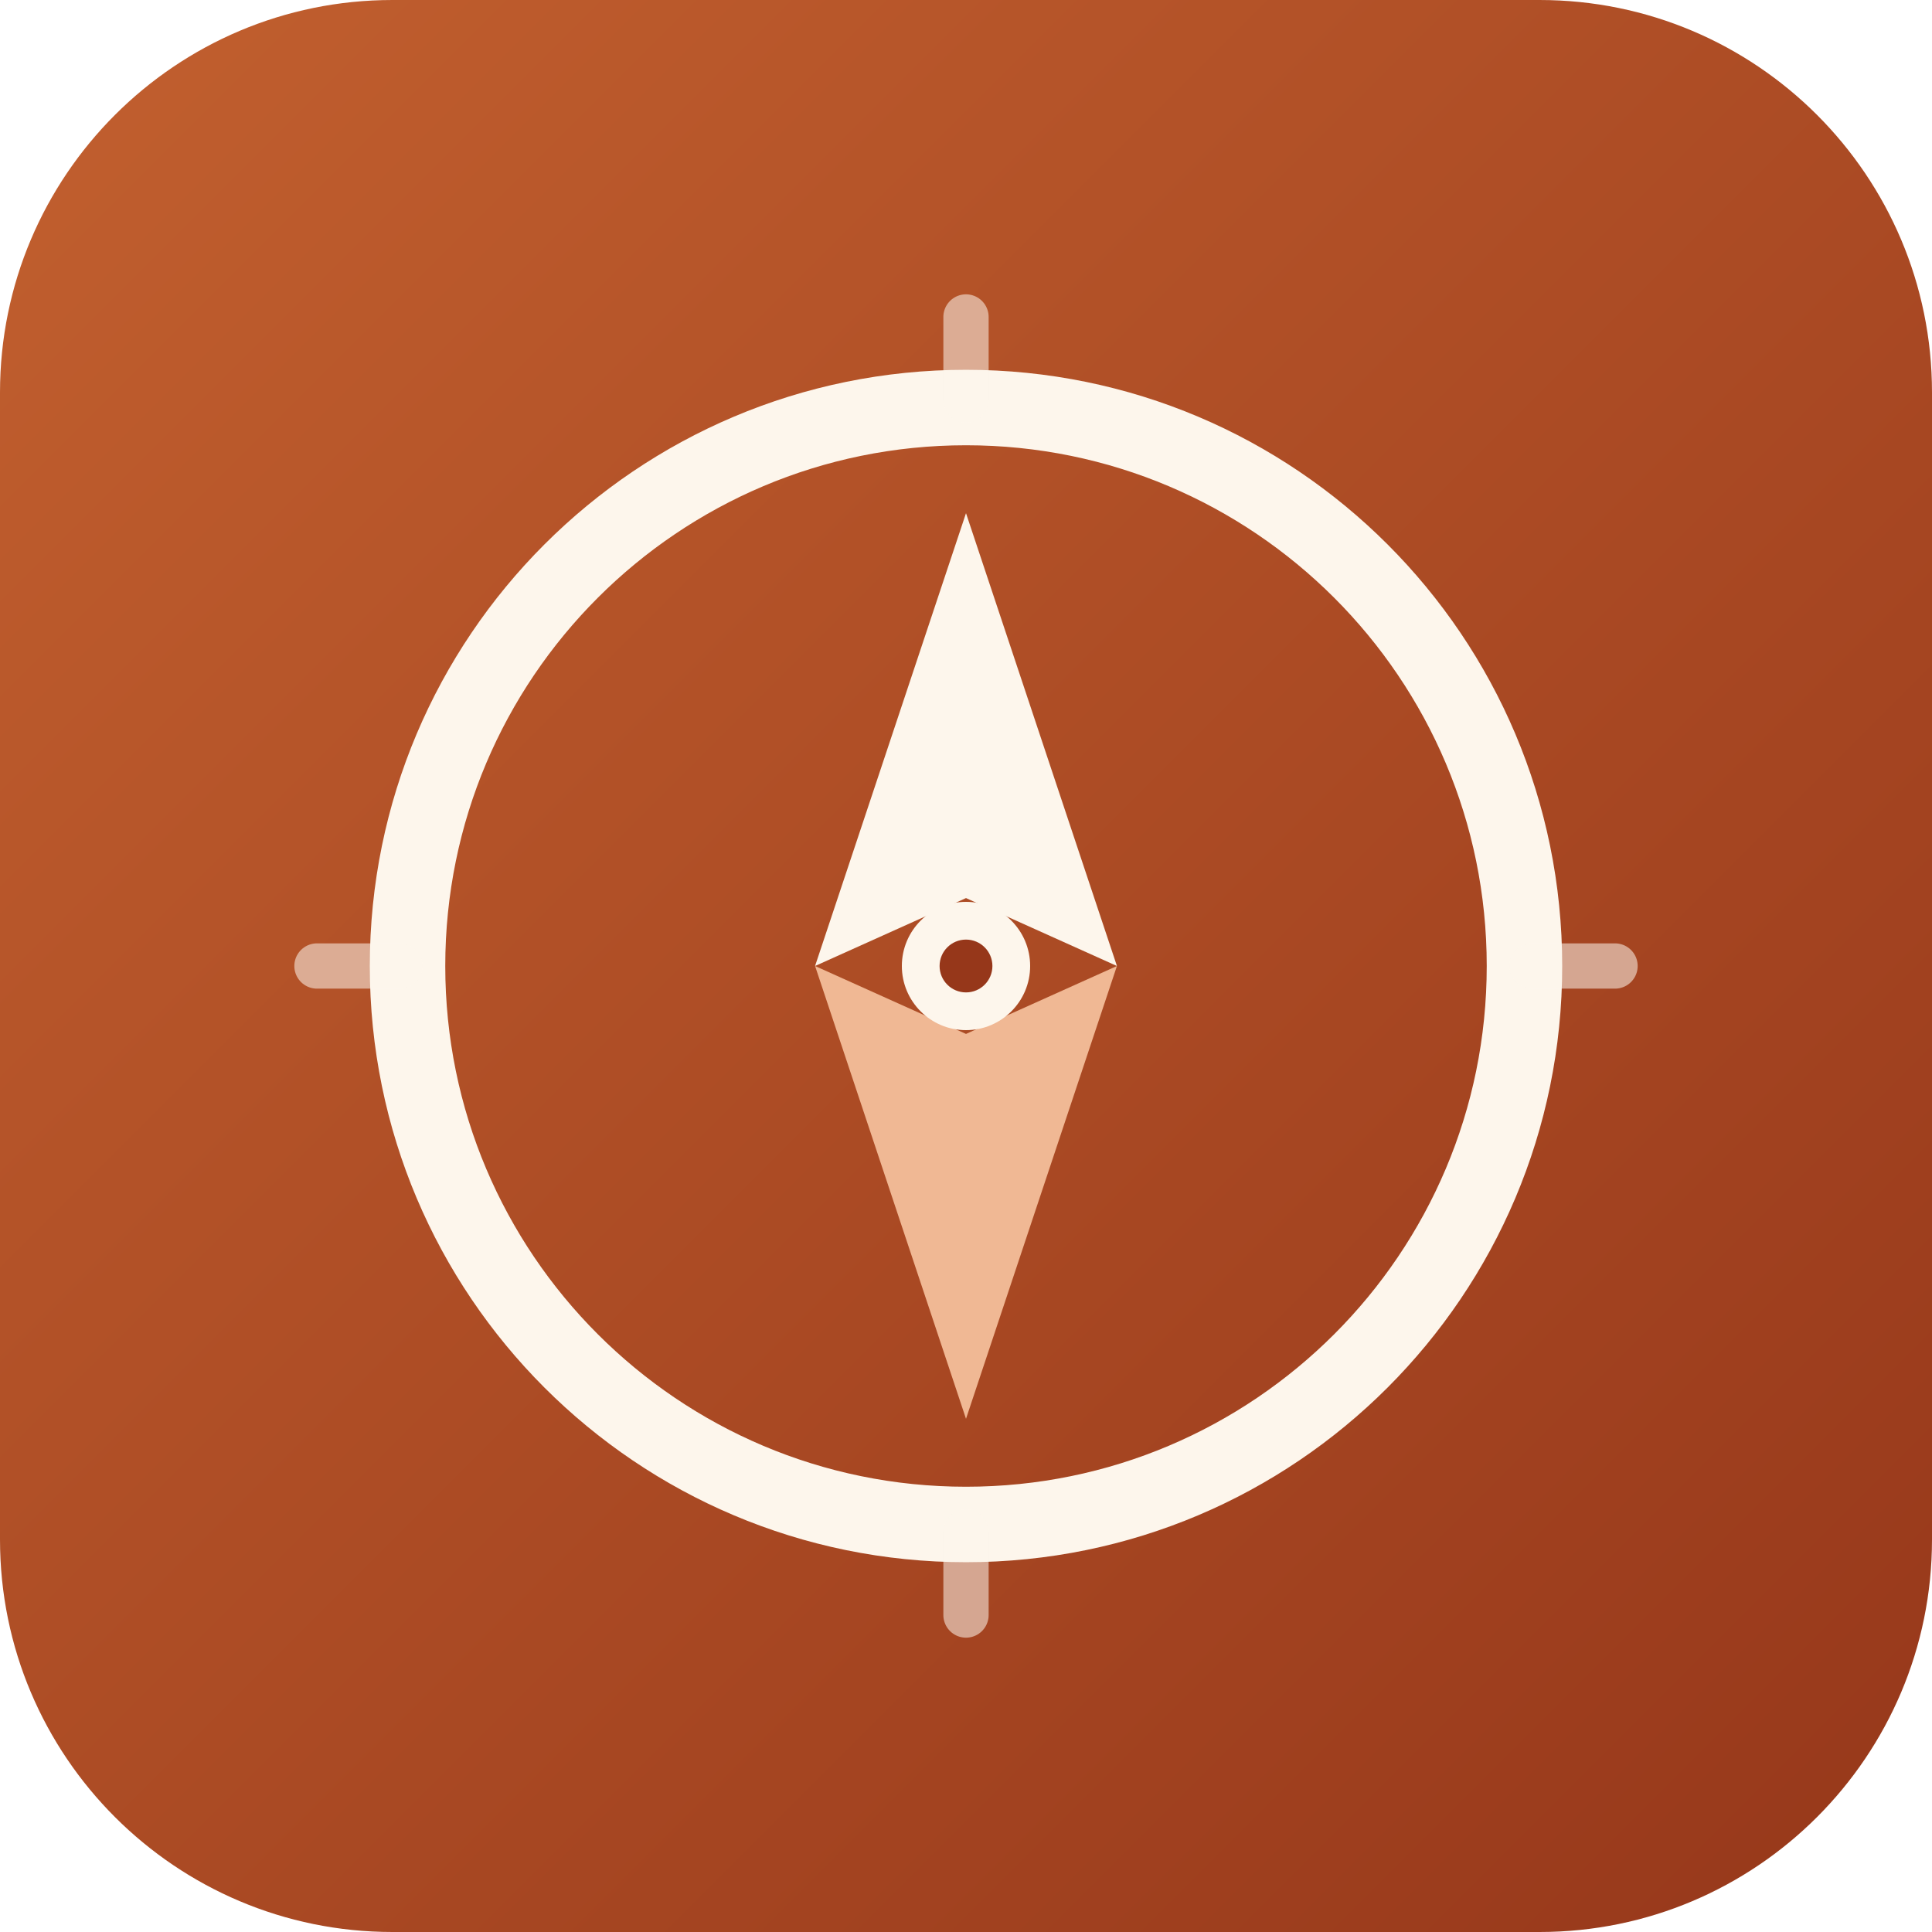
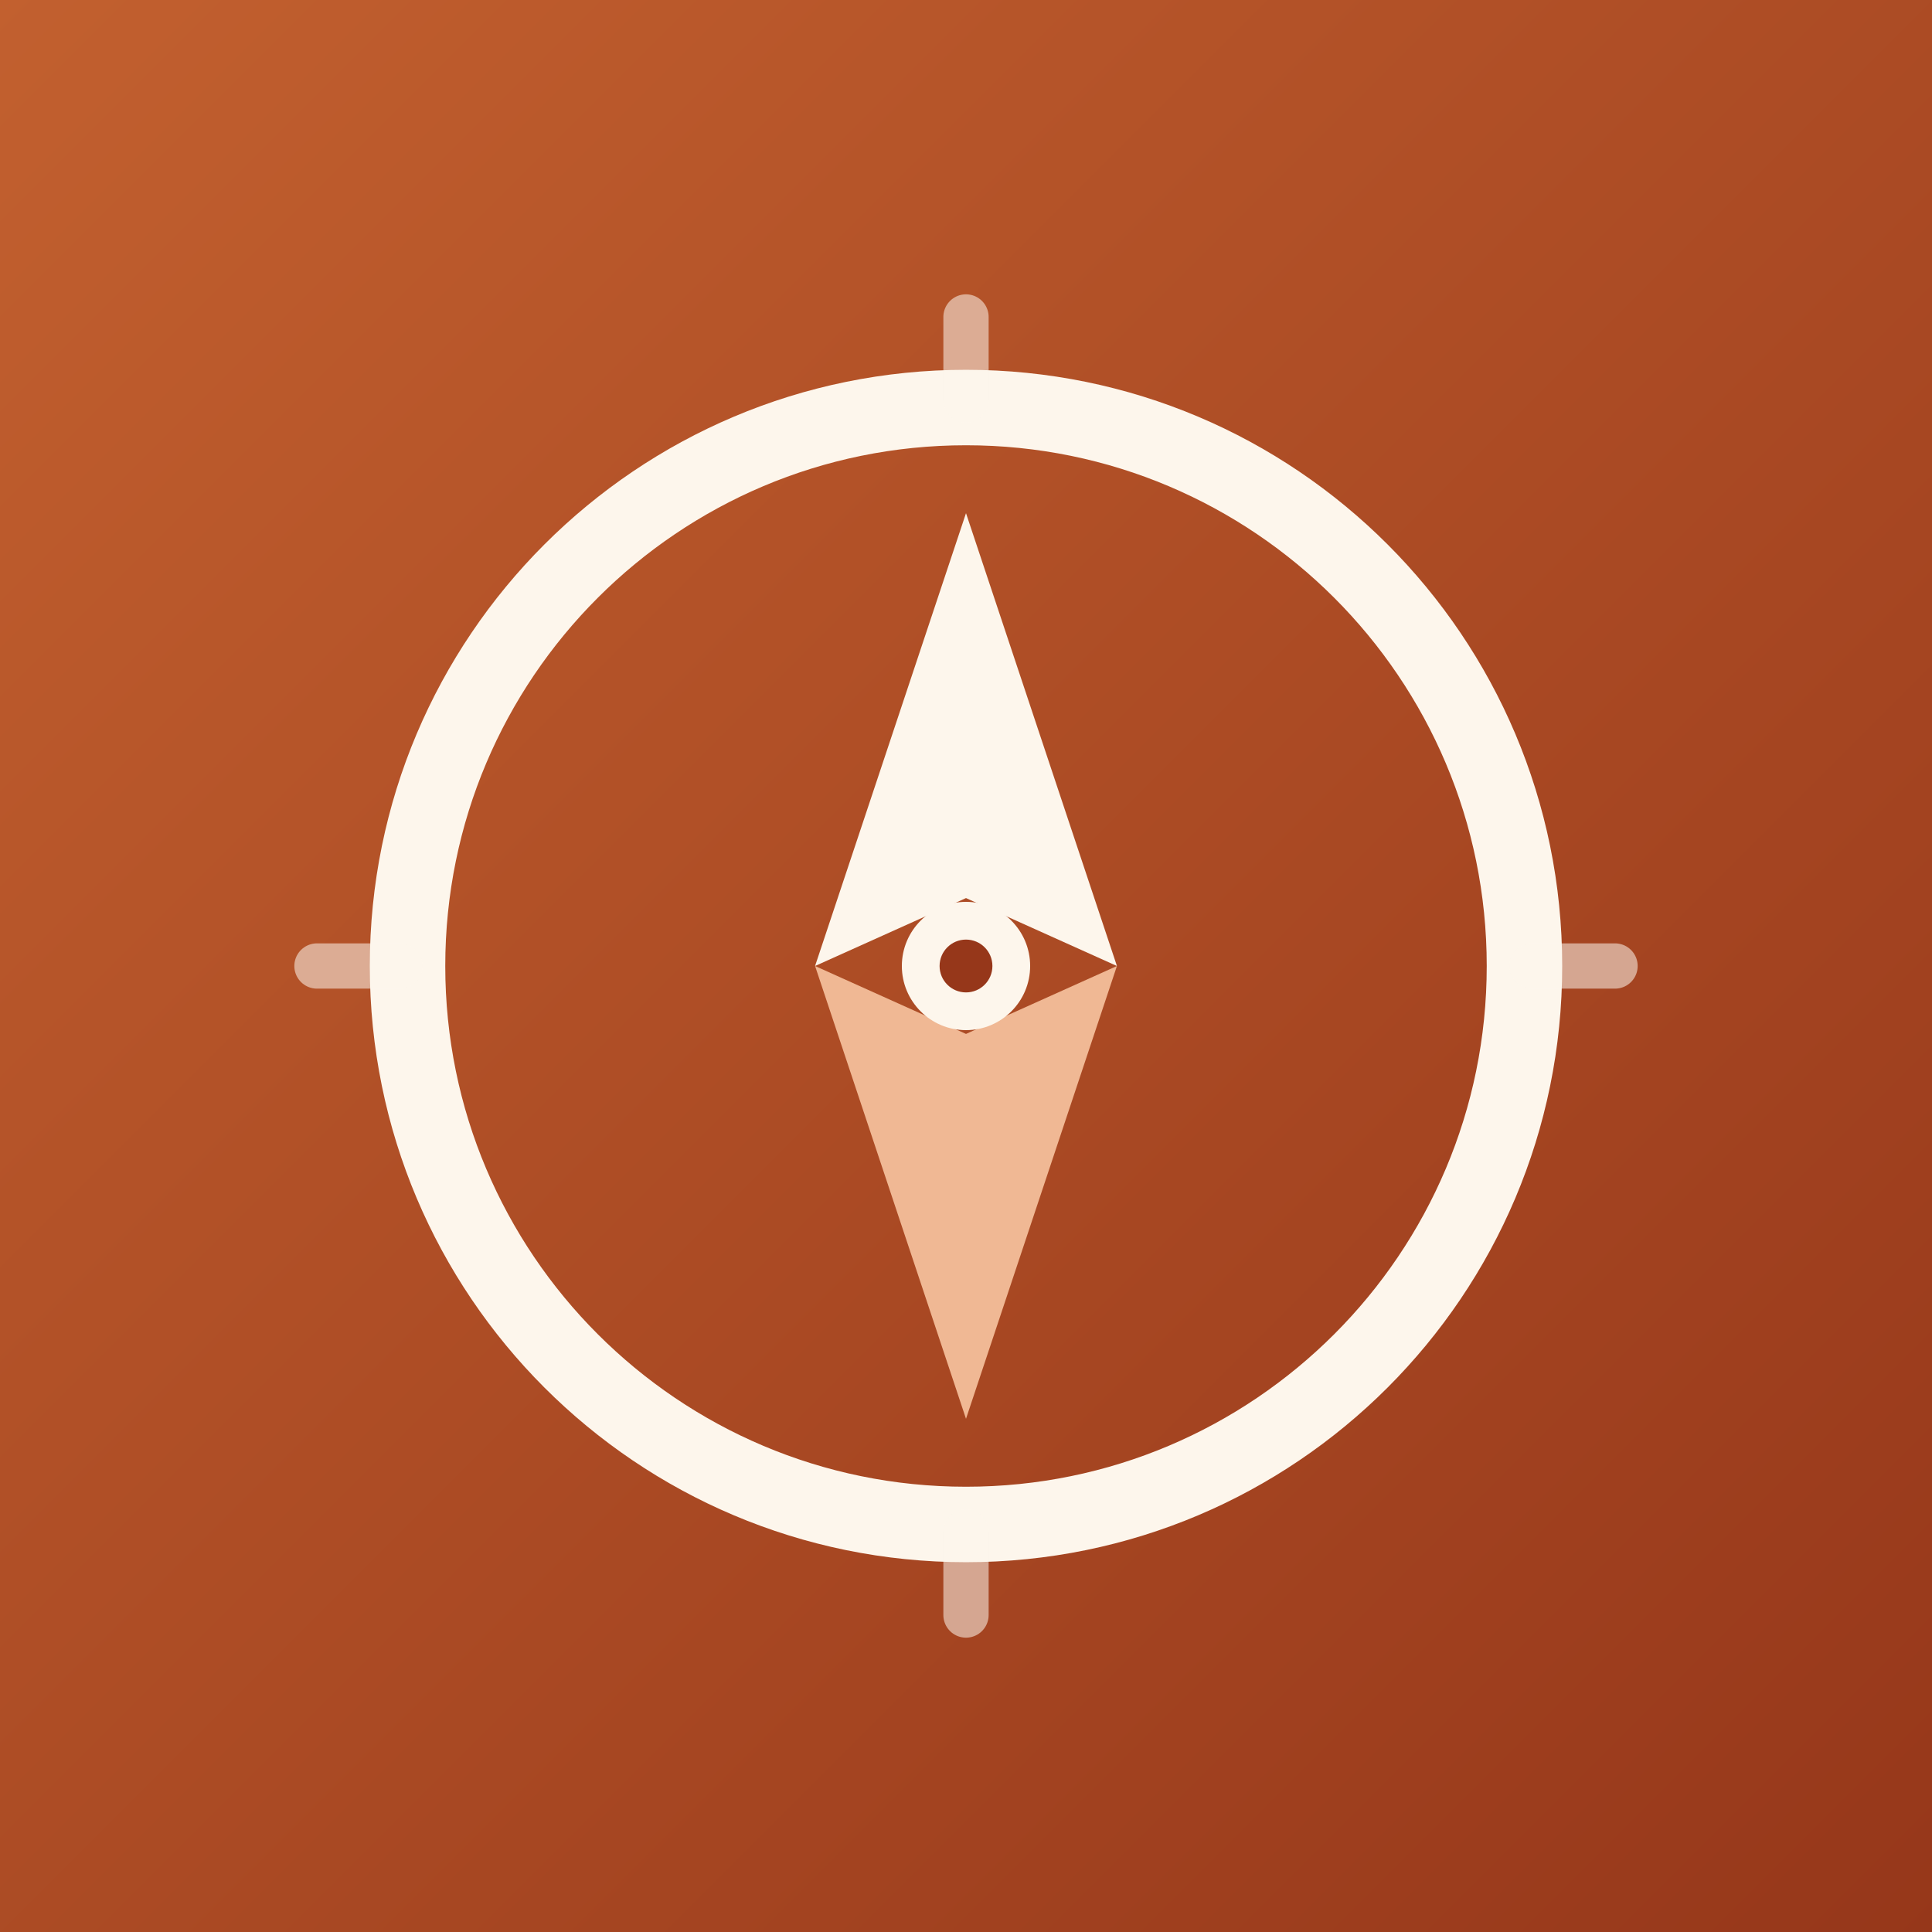
<svg xmlns="http://www.w3.org/2000/svg" width="512" height="512" viewBox="0 0 512 512">
  <defs>
    <linearGradient id="bg" x1="0" y1="0" x2="1" y2="1">
      <stop offset="0" stop-color="#c2602f" />
      <stop offset="1" stop-color="#96371a" />
    </linearGradient>
  </defs>
-   <rect width="512" height="512" rx="104" fill="url(#bg)" />
+   <rect width="512" height="512" fill="url(#bg)" />
  <circle cx="256" cy="256" r="148" fill="none" stroke="#fdf6ec" stroke-width="20" />
  <g stroke="#fdf6ec" stroke-width="12" stroke-linecap="round" opacity="0.55">
    <line x1="256" y1="84" x2="256" y2="106" />
    <line x1="256" y1="406" x2="256" y2="428" />
    <line x1="84" y1="256" x2="106" y2="256" />
    <line x1="406" y1="256" x2="428" y2="256" />
  </g>
  <polygon points="256,136 296,256 256,238 216,256" fill="#fdf6ec" />
  <polygon points="256,376 216,256 256,274 296,256" fill="#f0b894" />
  <circle cx="256" cy="256" r="17" fill="#fdf6ec" />
  <circle cx="256" cy="256" r="7" fill="#96371a" />
</svg>
